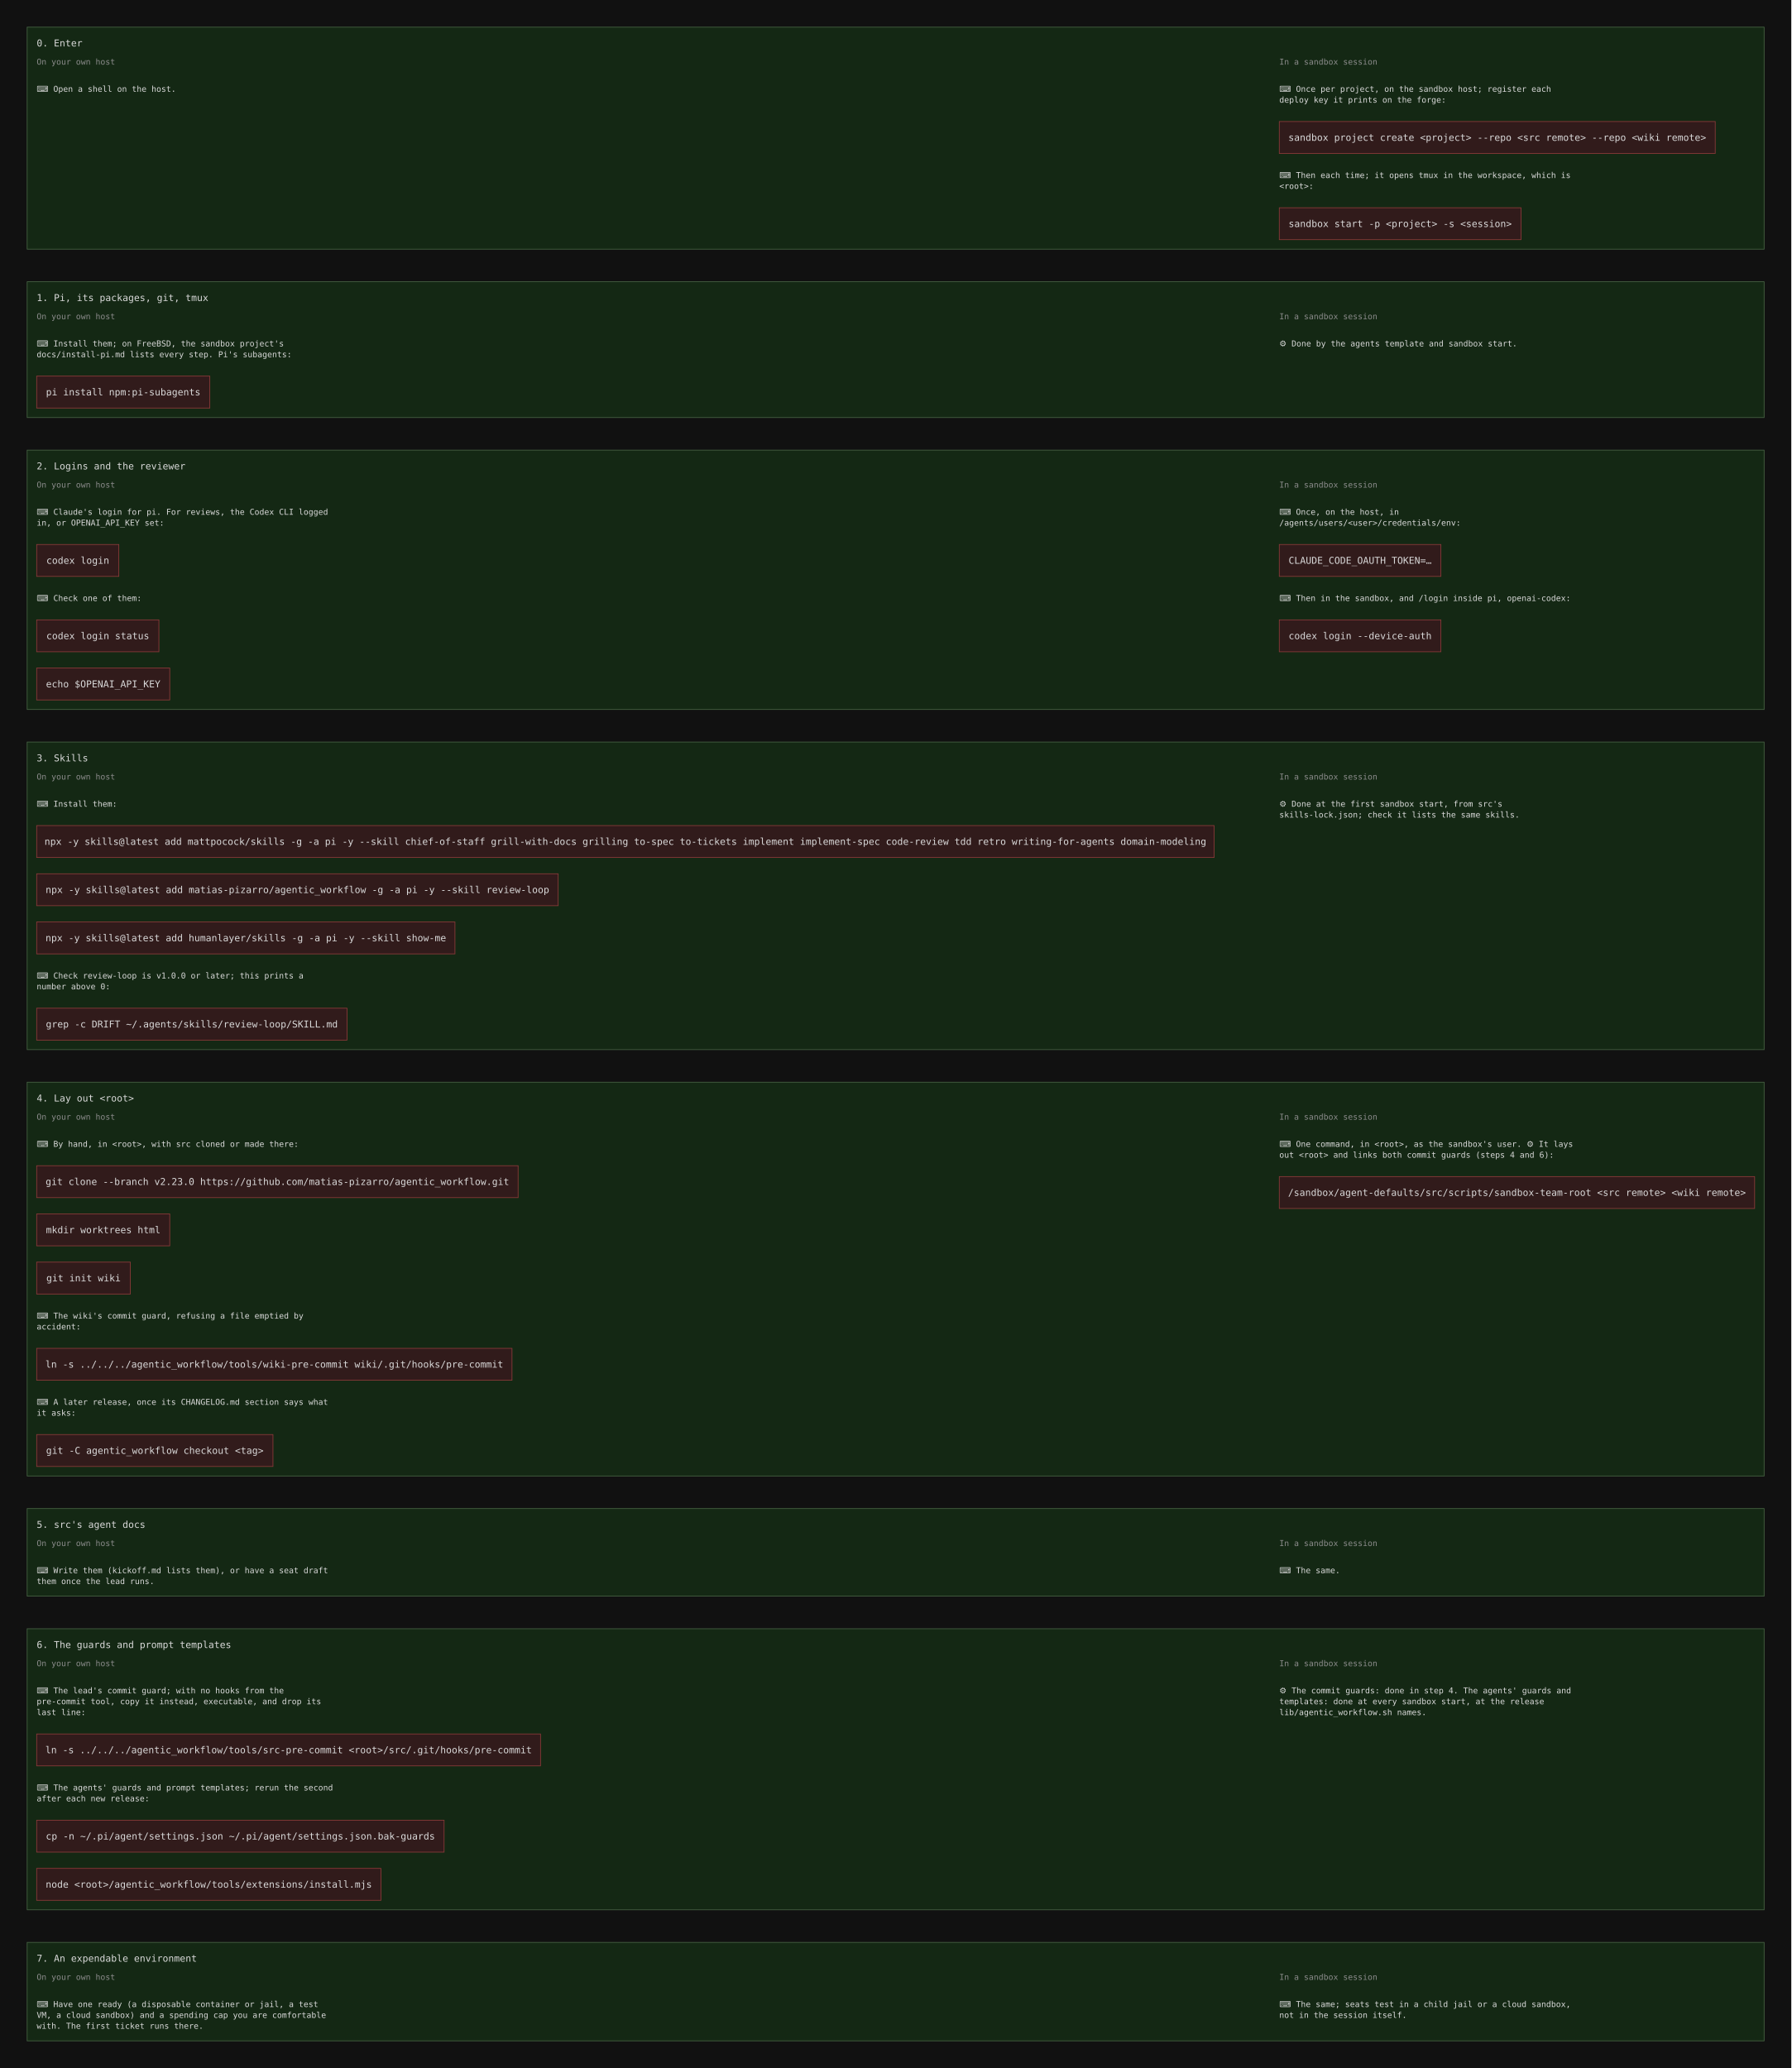
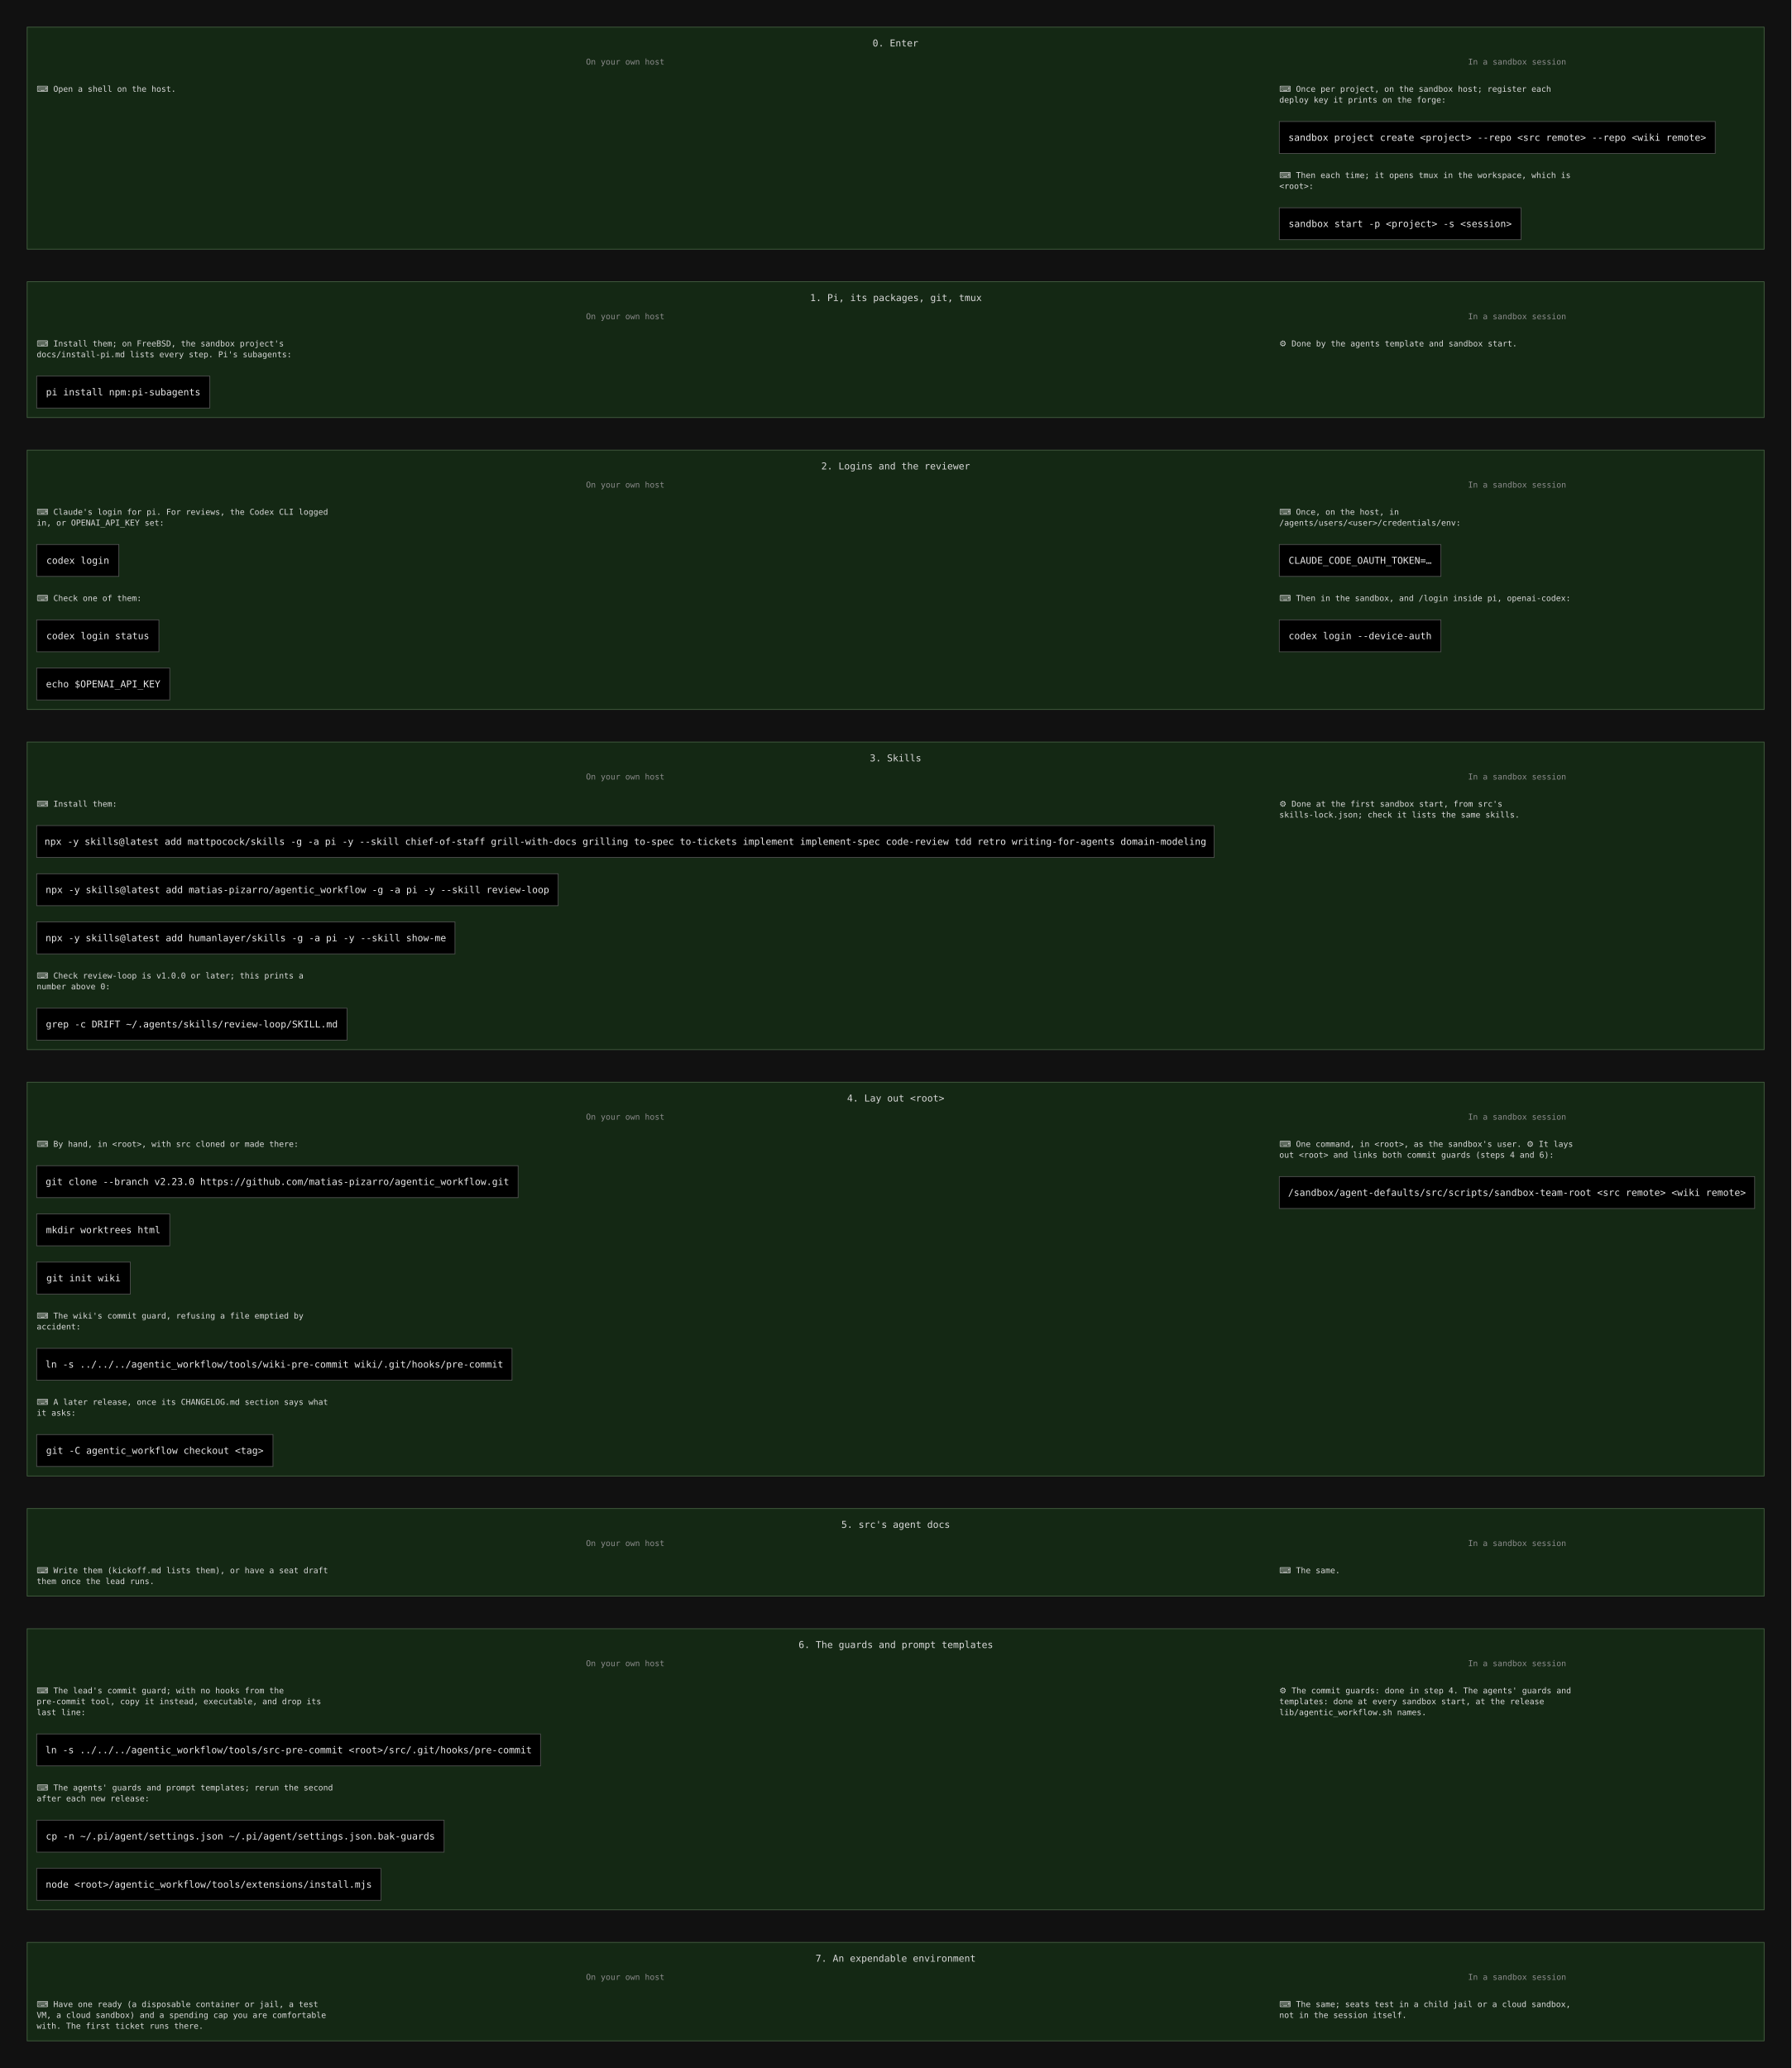
<svg xmlns="http://www.w3.org/2000/svg" width="2638" height="3046" viewBox="0 0 2638 3046" font-family="'DejaVu Sans Mono', 'Menlo', 'Consolas', 'Liberation Mono', 'Courier New', monospace" font-size="14px">
  <defs>
  </defs>
  <rect x="0" y="0" width="2638" height="3046" fill="#111111" />
  <path d="M40 40 H2598 V367 H40 Z" fill="#142814" stroke="#486544" />
-   <text x="54" y="68.4" fill="#d9d9d9" text-anchor="start">0. Enter</text>
+   <text x="1285" y="68.4" fill="#d9d9d9" text-anchor="start">0. Enter</text>
  <g font-size="12px">
-     <text x="54" y="95.2" fill="#8b8b8b" text-anchor="start">On your own host</text>
+     <text x="863" y="95.2" fill="#8b8b8b" text-anchor="start">On your own host</text>
  </g>
  <g font-size="12px">
    <text x="54" y="135.2" fill="#d9d9d9" text-anchor="start">⌨️ Open a shell on the host.</text>
  </g>
  <g font-size="12px">
-     <text x="1884" y="95.2" fill="#8b8b8b" text-anchor="start">In a sandbox session</text>
+     <text x="2162" y="95.2" fill="#8b8b8b" text-anchor="start">In a sandbox session</text>
  </g>
  <g font-size="12px">
    <text x="1884" y="135.2" fill="#d9d9d9" text-anchor="start">⌨️ Once per project, on the sandbox host; register each</text>
    <text x="1884" y="151.2" fill="#d9d9d9" text-anchor="start">deploy key it prints on the forge:</text>
  </g>
-   <path d="M1884 179 H2526 V226 H1884 Z" fill="#311b1b" stroke="#8f3a3a" />
-   <text x="2205" y="207.4" fill="#d9d9d9" text-anchor="middle">sandbox project create &lt;project&gt; --repo &lt;src remote&gt; --repo &lt;wiki remote&gt;</text>
+   <path d="M1884 179 H2526 V226 H1884 Z" fill="#000000" stroke="#555555" />
+   <text x="2205" y="207.4" fill="#e8e8e8" text-anchor="middle">sandbox project create &lt;project&gt; --repo &lt;src remote&gt; --repo &lt;wiki remote&gt;</text>
  <g font-size="12px">
    <text x="1884" y="262.2" fill="#d9d9d9" text-anchor="start">⌨️ Then each time; it opens tmux in the workspace, which is</text>
    <text x="1884" y="278.2" fill="#d9d9d9" text-anchor="start">&lt;root&gt;:</text>
  </g>
-   <path d="M1884 306 H2240 V353 H1884 Z" fill="#311b1b" stroke="#8f3a3a" />
-   <text x="2062" y="334.4" fill="#d9d9d9" text-anchor="middle">sandbox start -p &lt;project&gt; -s &lt;session&gt;</text>
+   <path d="M1884 306 H2240 V353 H1884 Z" fill="#000000" stroke="#555555" />
+   <text x="2062" y="334.4" fill="#e8e8e8" text-anchor="middle">sandbox start -p &lt;project&gt; -s &lt;session&gt;</text>
  <path d="M40 415 H2598 V615 H40 Z" fill="#142814" stroke="#486544" />
-   <text x="54" y="443.4" fill="#d9d9d9" text-anchor="start">1. Pi, its packages, git, tmux</text>
+   <text x="1193" y="443.4" fill="#d9d9d9" text-anchor="start">1. Pi, its packages, git, tmux</text>
  <g font-size="12px">
-     <text x="54" y="470.2" fill="#8b8b8b" text-anchor="start">On your own host</text>
+     <text x="863" y="470.2" fill="#8b8b8b" text-anchor="start">On your own host</text>
  </g>
  <g font-size="12px">
    <text x="54" y="510.2" fill="#d9d9d9" text-anchor="start">⌨️ Install them; on FreeBSD, the sandbox project's</text>
    <text x="54" y="526.2" fill="#d9d9d9" text-anchor="start">docs/install-pi.md lists every step. Pi's subagents:</text>
  </g>
-   <path d="M54 554 H309 V601 H54 Z" fill="#311b1b" stroke="#8f3a3a" />
-   <text x="181.5" y="582.4" fill="#d9d9d9" text-anchor="middle">pi install npm:pi-subagents</text>
+   <path d="M54 554 H309 V601 H54 Z" fill="#000000" stroke="#555555" />
+   <text x="181.5" y="582.4" fill="#e8e8e8" text-anchor="middle">pi install npm:pi-subagents</text>
  <g font-size="12px">
-     <text x="1884" y="470.2" fill="#8b8b8b" text-anchor="start">In a sandbox session</text>
+     <text x="2162" y="470.2" fill="#8b8b8b" text-anchor="start">In a sandbox session</text>
  </g>
  <g font-size="12px">
    <text x="1884" y="510.2" fill="#d9d9d9" text-anchor="start">⚙️ Done by the agents template and sandbox start.</text>
  </g>
  <path d="M40 663 H2598 V1045 H40 Z" fill="#142814" stroke="#486544" />
-   <text x="54" y="691.4" fill="#d9d9d9" text-anchor="start">2. Logins and the reviewer</text>
+   <text x="1209.5" y="691.4" fill="#d9d9d9" text-anchor="start">2. Logins and the reviewer</text>
  <g font-size="12px">
-     <text x="54" y="718.2" fill="#8b8b8b" text-anchor="start">On your own host</text>
+     <text x="863" y="718.2" fill="#8b8b8b" text-anchor="start">On your own host</text>
  </g>
  <g font-size="12px">
    <text x="54" y="758.2" fill="#d9d9d9" text-anchor="start">⌨️ Claude's login for pi. For reviews, the Codex CLI logged</text>
    <text x="54" y="774.2" fill="#d9d9d9" text-anchor="start">in, or OPENAI_API_KEY set:</text>
  </g>
-   <path d="M54 802 H175 V849 H54 Z" fill="#311b1b" stroke="#8f3a3a" />
-   <text x="114.5" y="830.4" fill="#d9d9d9" text-anchor="middle">codex login</text>
+   <path d="M54 802 H175 V849 H54 Z" fill="#000000" stroke="#555555" />
+   <text x="114.5" y="830.4" fill="#e8e8e8" text-anchor="middle">codex login</text>
  <g font-size="12px">
    <text x="54" y="885.2" fill="#d9d9d9" text-anchor="start">⌨️ Check one of them:</text>
  </g>
-   <path d="M54 913 H234 V960 H54 Z" fill="#311b1b" stroke="#8f3a3a" />
-   <text x="144" y="941.4" fill="#d9d9d9" text-anchor="middle">codex login status</text>
-   <path d="M54 984 H250 V1031 H54 Z" fill="#311b1b" stroke="#8f3a3a" />
-   <text x="152" y="1012.4" fill="#d9d9d9" text-anchor="middle">echo $OPENAI_API_KEY</text>
+   <path d="M54 913 H234 V960 H54 Z" fill="#000000" stroke="#555555" />
+   <text x="144" y="941.4" fill="#e8e8e8" text-anchor="middle">codex login status</text>
+   <path d="M54 984 H250 V1031 H54 Z" fill="#000000" stroke="#555555" />
+   <text x="152" y="1012.4" fill="#e8e8e8" text-anchor="middle">echo $OPENAI_API_KEY</text>
  <g font-size="12px">
-     <text x="1884" y="718.2" fill="#8b8b8b" text-anchor="start">In a sandbox session</text>
+     <text x="2162" y="718.2" fill="#8b8b8b" text-anchor="start">In a sandbox session</text>
  </g>
  <g font-size="12px">
    <text x="1884" y="758.2" fill="#d9d9d9" text-anchor="start">⌨️ Once, on the host, in</text>
    <text x="1884" y="774.2" fill="#d9d9d9" text-anchor="start">/agents/users/&lt;user&gt;/credentials/env:</text>
  </g>
-   <path d="M1884 802 H2122 V849 H1884 Z" fill="#311b1b" stroke="#8f3a3a" />
-   <text x="2003" y="830.4" fill="#d9d9d9" text-anchor="middle">CLAUDE_CODE_OAUTH_TOKEN=…</text>
+   <path d="M1884 802 H2122 V849 H1884 Z" fill="#000000" stroke="#555555" />
+   <text x="2003" y="830.4" fill="#e8e8e8" text-anchor="middle">CLAUDE_CODE_OAUTH_TOKEN=…</text>
  <g font-size="12px">
    <text x="1884" y="885.2" fill="#d9d9d9" text-anchor="start">⌨️ Then in the sandbox, and /login inside pi, openai-codex:</text>
  </g>
-   <path d="M1884 913 H2122 V960 H1884 Z" fill="#311b1b" stroke="#8f3a3a" />
-   <text x="2003" y="941.4" fill="#d9d9d9" text-anchor="middle">codex login --device-auth</text>
+   <path d="M1884 913 H2122 V960 H1884 Z" fill="#000000" stroke="#555555" />
+   <text x="2003" y="941.4" fill="#e8e8e8" text-anchor="middle">codex login --device-auth</text>
  <path d="M40 1093 H2598 V1546 H40 Z" fill="#142814" stroke="#486544" />
-   <text x="54" y="1121.4" fill="#d9d9d9" text-anchor="start">3. Skills</text>
+   <text x="1281" y="1121.4" fill="#d9d9d9" text-anchor="start">3. Skills</text>
  <g font-size="12px">
-     <text x="54" y="1148.2" fill="#8b8b8b" text-anchor="start">On your own host</text>
+     <text x="863" y="1148.2" fill="#8b8b8b" text-anchor="start">On your own host</text>
  </g>
  <g font-size="12px">
    <text x="54" y="1188.2" fill="#d9d9d9" text-anchor="start">⌨️ Install them:</text>
  </g>
-   <path d="M54 1216 H1788 V1263 H54 Z" fill="#311b1b" stroke="#8f3a3a" />
-   <text x="921" y="1244.4" fill="#d9d9d9" text-anchor="middle">npx -y skills@latest add mattpocock/skills -g -a pi -y --skill chief-of-staff grill-with-docs grilling to-spec to-tickets implement implement-spec code-review tdd retro writing-for-agents domain-modeling</text>
-   <path d="M54 1287 H822 V1334 H54 Z" fill="#311b1b" stroke="#8f3a3a" />
-   <text x="438" y="1315.4" fill="#d9d9d9" text-anchor="middle">npx -y skills@latest add matias-pizarro/agentic_workflow -g -a pi -y --skill review-loop</text>
-   <path d="M54 1358 H670 V1405 H54 Z" fill="#311b1b" stroke="#8f3a3a" />
-   <text x="362" y="1386.4" fill="#d9d9d9" text-anchor="middle">npx -y skills@latest add humanlayer/skills -g -a pi -y --skill show-me</text>
+   <path d="M54 1216 H1788 V1263 H54 Z" fill="#000000" stroke="#555555" />
+   <text x="921" y="1244.4" fill="#e8e8e8" text-anchor="middle">npx -y skills@latest add mattpocock/skills -g -a pi -y --skill chief-of-staff grill-with-docs grilling to-spec to-tickets implement implement-spec code-review tdd retro writing-for-agents domain-modeling</text>
+   <path d="M54 1287 H822 V1334 H54 Z" fill="#000000" stroke="#555555" />
+   <text x="438" y="1315.4" fill="#e8e8e8" text-anchor="middle">npx -y skills@latest add matias-pizarro/agentic_workflow -g -a pi -y --skill review-loop</text>
+   <path d="M54 1358 H670 V1405 H54 Z" fill="#000000" stroke="#555555" />
+   <text x="362" y="1386.4" fill="#e8e8e8" text-anchor="middle">npx -y skills@latest add humanlayer/skills -g -a pi -y --skill show-me</text>
  <g font-size="12px">
    <text x="54" y="1441.2" fill="#d9d9d9" text-anchor="start">⌨️ Check review-loop is v1.0.0 or later; this prints a</text>
    <text x="54" y="1457.2" fill="#d9d9d9" text-anchor="start">number above 0:</text>
  </g>
-   <path d="M54 1485 H511 V1532 H54 Z" fill="#311b1b" stroke="#8f3a3a" />
-   <text x="282.5" y="1513.4" fill="#d9d9d9" text-anchor="middle">grep -c DRIFT ~/.agents/skills/review-loop/SKILL.md</text>
+   <path d="M54 1485 H511 V1532 H54 Z" fill="#000000" stroke="#555555" />
+   <text x="282.5" y="1513.4" fill="#e8e8e8" text-anchor="middle">grep -c DRIFT ~/.agents/skills/review-loop/SKILL.md</text>
  <g font-size="12px">
-     <text x="1884" y="1148.2" fill="#8b8b8b" text-anchor="start">In a sandbox session</text>
+     <text x="2162" y="1148.2" fill="#8b8b8b" text-anchor="start">In a sandbox session</text>
  </g>
  <g font-size="12px">
    <text x="1884" y="1188.2" fill="#d9d9d9" text-anchor="start">⚙️ Done at the first sandbox start, from src's</text>
    <text x="1884" y="1204.2" fill="#d9d9d9" text-anchor="start">skills-lock.json; check it lists the same skills.</text>
  </g>
  <path d="M40 1594 H2598 V2174 H40 Z" fill="#142814" stroke="#486544" />
-   <text x="54" y="1622.4" fill="#d9d9d9" text-anchor="start">4. Lay out &lt;root&gt;</text>
+   <text x="1247.5" y="1622.4" fill="#d9d9d9" text-anchor="start">4. Lay out &lt;root&gt;</text>
  <g font-size="12px">
-     <text x="54" y="1649.2" fill="#8b8b8b" text-anchor="start">On your own host</text>
+     <text x="863" y="1649.2" fill="#8b8b8b" text-anchor="start">On your own host</text>
  </g>
  <g font-size="12px">
    <text x="54" y="1689.2" fill="#d9d9d9" text-anchor="start">⌨️ By hand, in &lt;root&gt;, with src cloned or made there:</text>
  </g>
-   <path d="M54 1717 H763 V1764 H54 Z" fill="#311b1b" stroke="#8f3a3a" />
-   <text x="408.5" y="1745.4" fill="#d9d9d9" text-anchor="middle">git clone --branch v2.23.0 https://github.com/matias-pizarro/agentic_workflow.git</text>
-   <path d="M54 1788 H250 V1835 H54 Z" fill="#311b1b" stroke="#8f3a3a" />
-   <text x="152" y="1816.4" fill="#d9d9d9" text-anchor="middle">mkdir worktrees html</text>
-   <path d="M54 1859 H192 V1906 H54 Z" fill="#311b1b" stroke="#8f3a3a" />
-   <text x="123" y="1887.4" fill="#d9d9d9" text-anchor="middle">git init wiki</text>
+   <path d="M54 1717 H763 V1764 H54 Z" fill="#000000" stroke="#555555" />
+   <text x="408.5" y="1745.4" fill="#e8e8e8" text-anchor="middle">git clone --branch v2.23.0 https://github.com/matias-pizarro/agentic_workflow.git</text>
+   <path d="M54 1788 H250 V1835 H54 Z" fill="#000000" stroke="#555555" />
+   <text x="152" y="1816.4" fill="#e8e8e8" text-anchor="middle">mkdir worktrees html</text>
+   <path d="M54 1859 H192 V1906 H54 Z" fill="#000000" stroke="#555555" />
+   <text x="123" y="1887.4" fill="#e8e8e8" text-anchor="middle">git init wiki</text>
  <g font-size="12px">
    <text x="54" y="1942.2" fill="#d9d9d9" text-anchor="start">⌨️ The wiki's commit guard, refusing a file emptied by</text>
    <text x="54" y="1958.2" fill="#d9d9d9" text-anchor="start">accident:</text>
  </g>
-   <path d="M54 1986 H754 V2033 H54 Z" fill="#311b1b" stroke="#8f3a3a" />
-   <text x="404" y="2014.4" fill="#d9d9d9" text-anchor="middle">ln -s ../../../agentic_workflow/tools/wiki-pre-commit wiki/.git/hooks/pre-commit</text>
+   <path d="M54 1986 H754 V2033 H54 Z" fill="#000000" stroke="#555555" />
+   <text x="404" y="2014.4" fill="#e8e8e8" text-anchor="middle">ln -s ../../../agentic_workflow/tools/wiki-pre-commit wiki/.git/hooks/pre-commit</text>
  <g font-size="12px">
    <text x="54" y="2069.2" fill="#d9d9d9" text-anchor="start">⌨️ A later release, once its CHANGELOG.md section says what</text>
    <text x="54" y="2085.2" fill="#d9d9d9" text-anchor="start">it asks:</text>
  </g>
-   <path d="M54 2113 H402 V2160 H54 Z" fill="#311b1b" stroke="#8f3a3a" />
-   <text x="228" y="2141.4" fill="#d9d9d9" text-anchor="middle">git -C agentic_workflow checkout &lt;tag&gt;</text>
+   <path d="M54 2113 H402 V2160 H54 Z" fill="#000000" stroke="#555555" />
+   <text x="228" y="2141.4" fill="#e8e8e8" text-anchor="middle">git -C agentic_workflow checkout &lt;tag&gt;</text>
  <g font-size="12px">
-     <text x="1884" y="1649.2" fill="#8b8b8b" text-anchor="start">In a sandbox session</text>
+     <text x="2162" y="1649.2" fill="#8b8b8b" text-anchor="start">In a sandbox session</text>
  </g>
  <g font-size="12px">
    <text x="1884" y="1689.2" fill="#d9d9d9" text-anchor="start">⌨️ One command, in &lt;root&gt;, as the sandbox's user. ⚙️ It lays</text>
    <text x="1884" y="1705.2" fill="#d9d9d9" text-anchor="start">out &lt;root&gt; and links both commit guards (steps 4 and 6):</text>
  </g>
-   <path d="M1884 1733 H2584 V1780 H1884 Z" fill="#311b1b" stroke="#8f3a3a" />
-   <text x="2234" y="1761.4" fill="#d9d9d9" text-anchor="middle">/sandbox/agent-defaults/src/scripts/sandbox-team-root &lt;src remote&gt; &lt;wiki remote&gt;</text>
+   <path d="M1884 1733 H2584 V1780 H1884 Z" fill="#000000" stroke="#555555" />
+   <text x="2234" y="1761.4" fill="#e8e8e8" text-anchor="middle">/sandbox/agent-defaults/src/scripts/sandbox-team-root &lt;src remote&gt; &lt;wiki remote&gt;</text>
  <path d="M40 2222 H2598 V2351 H40 Z" fill="#142814" stroke="#486544" />
-   <text x="54" y="2250.4" fill="#d9d9d9" text-anchor="start">5. src's agent docs</text>
+   <text x="1239" y="2250.4" fill="#d9d9d9" text-anchor="start">5. src's agent docs</text>
  <g font-size="12px">
-     <text x="54" y="2277.2" fill="#8b8b8b" text-anchor="start">On your own host</text>
+     <text x="863" y="2277.2" fill="#8b8b8b" text-anchor="start">On your own host</text>
  </g>
  <g font-size="12px">
    <text x="54" y="2317.2" fill="#d9d9d9" text-anchor="start">⌨️ Write them (kickoff.md lists them), or have a seat draft</text>
    <text x="54" y="2333.2" fill="#d9d9d9" text-anchor="start">them once the lead runs.</text>
  </g>
  <g font-size="12px">
-     <text x="1884" y="2277.2" fill="#8b8b8b" text-anchor="start">In a sandbox session</text>
+     <text x="2162" y="2277.2" fill="#8b8b8b" text-anchor="start">In a sandbox session</text>
  </g>
  <g font-size="12px">
    <text x="1884" y="2317.2" fill="#d9d9d9" text-anchor="start">⌨️ The same.</text>
  </g>
  <path d="M40 2399 H2598 V2813 H40 Z" fill="#142814" stroke="#486544" />
-   <text x="54" y="2427.4" fill="#d9d9d9" text-anchor="start">6. The guards and prompt templates</text>
+   <text x="1176" y="2427.4" fill="#d9d9d9" text-anchor="start">6. The guards and prompt templates</text>
  <g font-size="12px">
-     <text x="54" y="2454.2" fill="#8b8b8b" text-anchor="start">On your own host</text>
+     <text x="863" y="2454.2" fill="#8b8b8b" text-anchor="start">On your own host</text>
  </g>
  <g font-size="12px">
    <text x="54" y="2494.2" fill="#d9d9d9" text-anchor="start">⌨️ The lead's commit guard; with no hooks from the</text>
    <text x="54" y="2510.2" fill="#d9d9d9" text-anchor="start">pre-commit tool, copy it instead, executable, and drop its</text>
    <text x="54" y="2526.2" fill="#d9d9d9" text-anchor="start">last line:</text>
  </g>
-   <path d="M54 2554 H796 V2601 H54 Z" fill="#311b1b" stroke="#8f3a3a" />
-   <text x="425" y="2582.4" fill="#d9d9d9" text-anchor="middle">ln -s ../../../agentic_workflow/tools/src-pre-commit &lt;root&gt;/src/.git/hooks/pre-commit</text>
+   <path d="M54 2554 H796 V2601 H54 Z" fill="#000000" stroke="#555555" />
+   <text x="425" y="2582.4" fill="#e8e8e8" text-anchor="middle">ln -s ../../../agentic_workflow/tools/src-pre-commit &lt;root&gt;/src/.git/hooks/pre-commit</text>
  <g font-size="12px">
    <text x="54" y="2637.2" fill="#d9d9d9" text-anchor="start">⌨️ The agents' guards and prompt templates; rerun the second</text>
    <text x="54" y="2653.2" fill="#d9d9d9" text-anchor="start">after each new release:</text>
  </g>
-   <path d="M54 2681 H654 V2728 H54 Z" fill="#311b1b" stroke="#8f3a3a" />
-   <text x="354" y="2709.4" fill="#d9d9d9" text-anchor="middle">cp -n ~/.pi/agent/settings.json ~/.pi/agent/settings.json.bak-guards</text>
-   <path d="M54 2752 H561 V2799 H54 Z" fill="#311b1b" stroke="#8f3a3a" />
-   <text x="307.5" y="2780.4" fill="#d9d9d9" text-anchor="middle">node &lt;root&gt;/agentic_workflow/tools/extensions/install.mjs</text>
+   <path d="M54 2681 H654 V2728 H54 Z" fill="#000000" stroke="#555555" />
+   <text x="354" y="2709.4" fill="#e8e8e8" text-anchor="middle">cp -n ~/.pi/agent/settings.json ~/.pi/agent/settings.json.bak-guards</text>
+   <path d="M54 2752 H561 V2799 H54 Z" fill="#000000" stroke="#555555" />
+   <text x="307.5" y="2780.4" fill="#e8e8e8" text-anchor="middle">node &lt;root&gt;/agentic_workflow/tools/extensions/install.mjs</text>
  <g font-size="12px">
-     <text x="1884" y="2454.2" fill="#8b8b8b" text-anchor="start">In a sandbox session</text>
+     <text x="2162" y="2454.2" fill="#8b8b8b" text-anchor="start">In a sandbox session</text>
  </g>
  <g font-size="12px">
    <text x="1884" y="2494.2" fill="#d9d9d9" text-anchor="start">⚙️ The commit guards: done in step 4. The agents' guards and</text>
    <text x="1884" y="2510.2" fill="#d9d9d9" text-anchor="start">templates: done at every sandbox start, at the release</text>
    <text x="1884" y="2526.2" fill="#d9d9d9" text-anchor="start">lib/agentic_workflow.sh names.</text>
  </g>
  <path d="M40 2861 H2598 V3006 H40 Z" fill="#142814" stroke="#486544" />
-   <text x="54" y="2889.4" fill="#d9d9d9" text-anchor="start">7. An expendable environment</text>
+   <text x="1201" y="2889.4" fill="#d9d9d9" text-anchor="start">7. An expendable environment</text>
  <g font-size="12px">
-     <text x="54" y="2916.2" fill="#8b8b8b" text-anchor="start">On your own host</text>
+     <text x="863" y="2916.2" fill="#8b8b8b" text-anchor="start">On your own host</text>
  </g>
  <g font-size="12px">
    <text x="54" y="2956.2" fill="#d9d9d9" text-anchor="start">⌨️ Have one ready (a disposable container or jail, a test</text>
    <text x="54" y="2972.2" fill="#d9d9d9" text-anchor="start">VM, a cloud sandbox) and a spending cap you are comfortable</text>
    <text x="54" y="2988.2" fill="#d9d9d9" text-anchor="start">with. The first ticket runs there.</text>
  </g>
  <g font-size="12px">
-     <text x="1884" y="2916.2" fill="#8b8b8b" text-anchor="start">In a sandbox session</text>
+     <text x="2162" y="2916.2" fill="#8b8b8b" text-anchor="start">In a sandbox session</text>
  </g>
  <g font-size="12px">
    <text x="1884" y="2956.2" fill="#d9d9d9" text-anchor="start">⌨️ The same; seats test in a child jail or a cloud sandbox,</text>
    <text x="1884" y="2972.2" fill="#d9d9d9" text-anchor="start">not in the session itself.</text>
  </g>
</svg>
